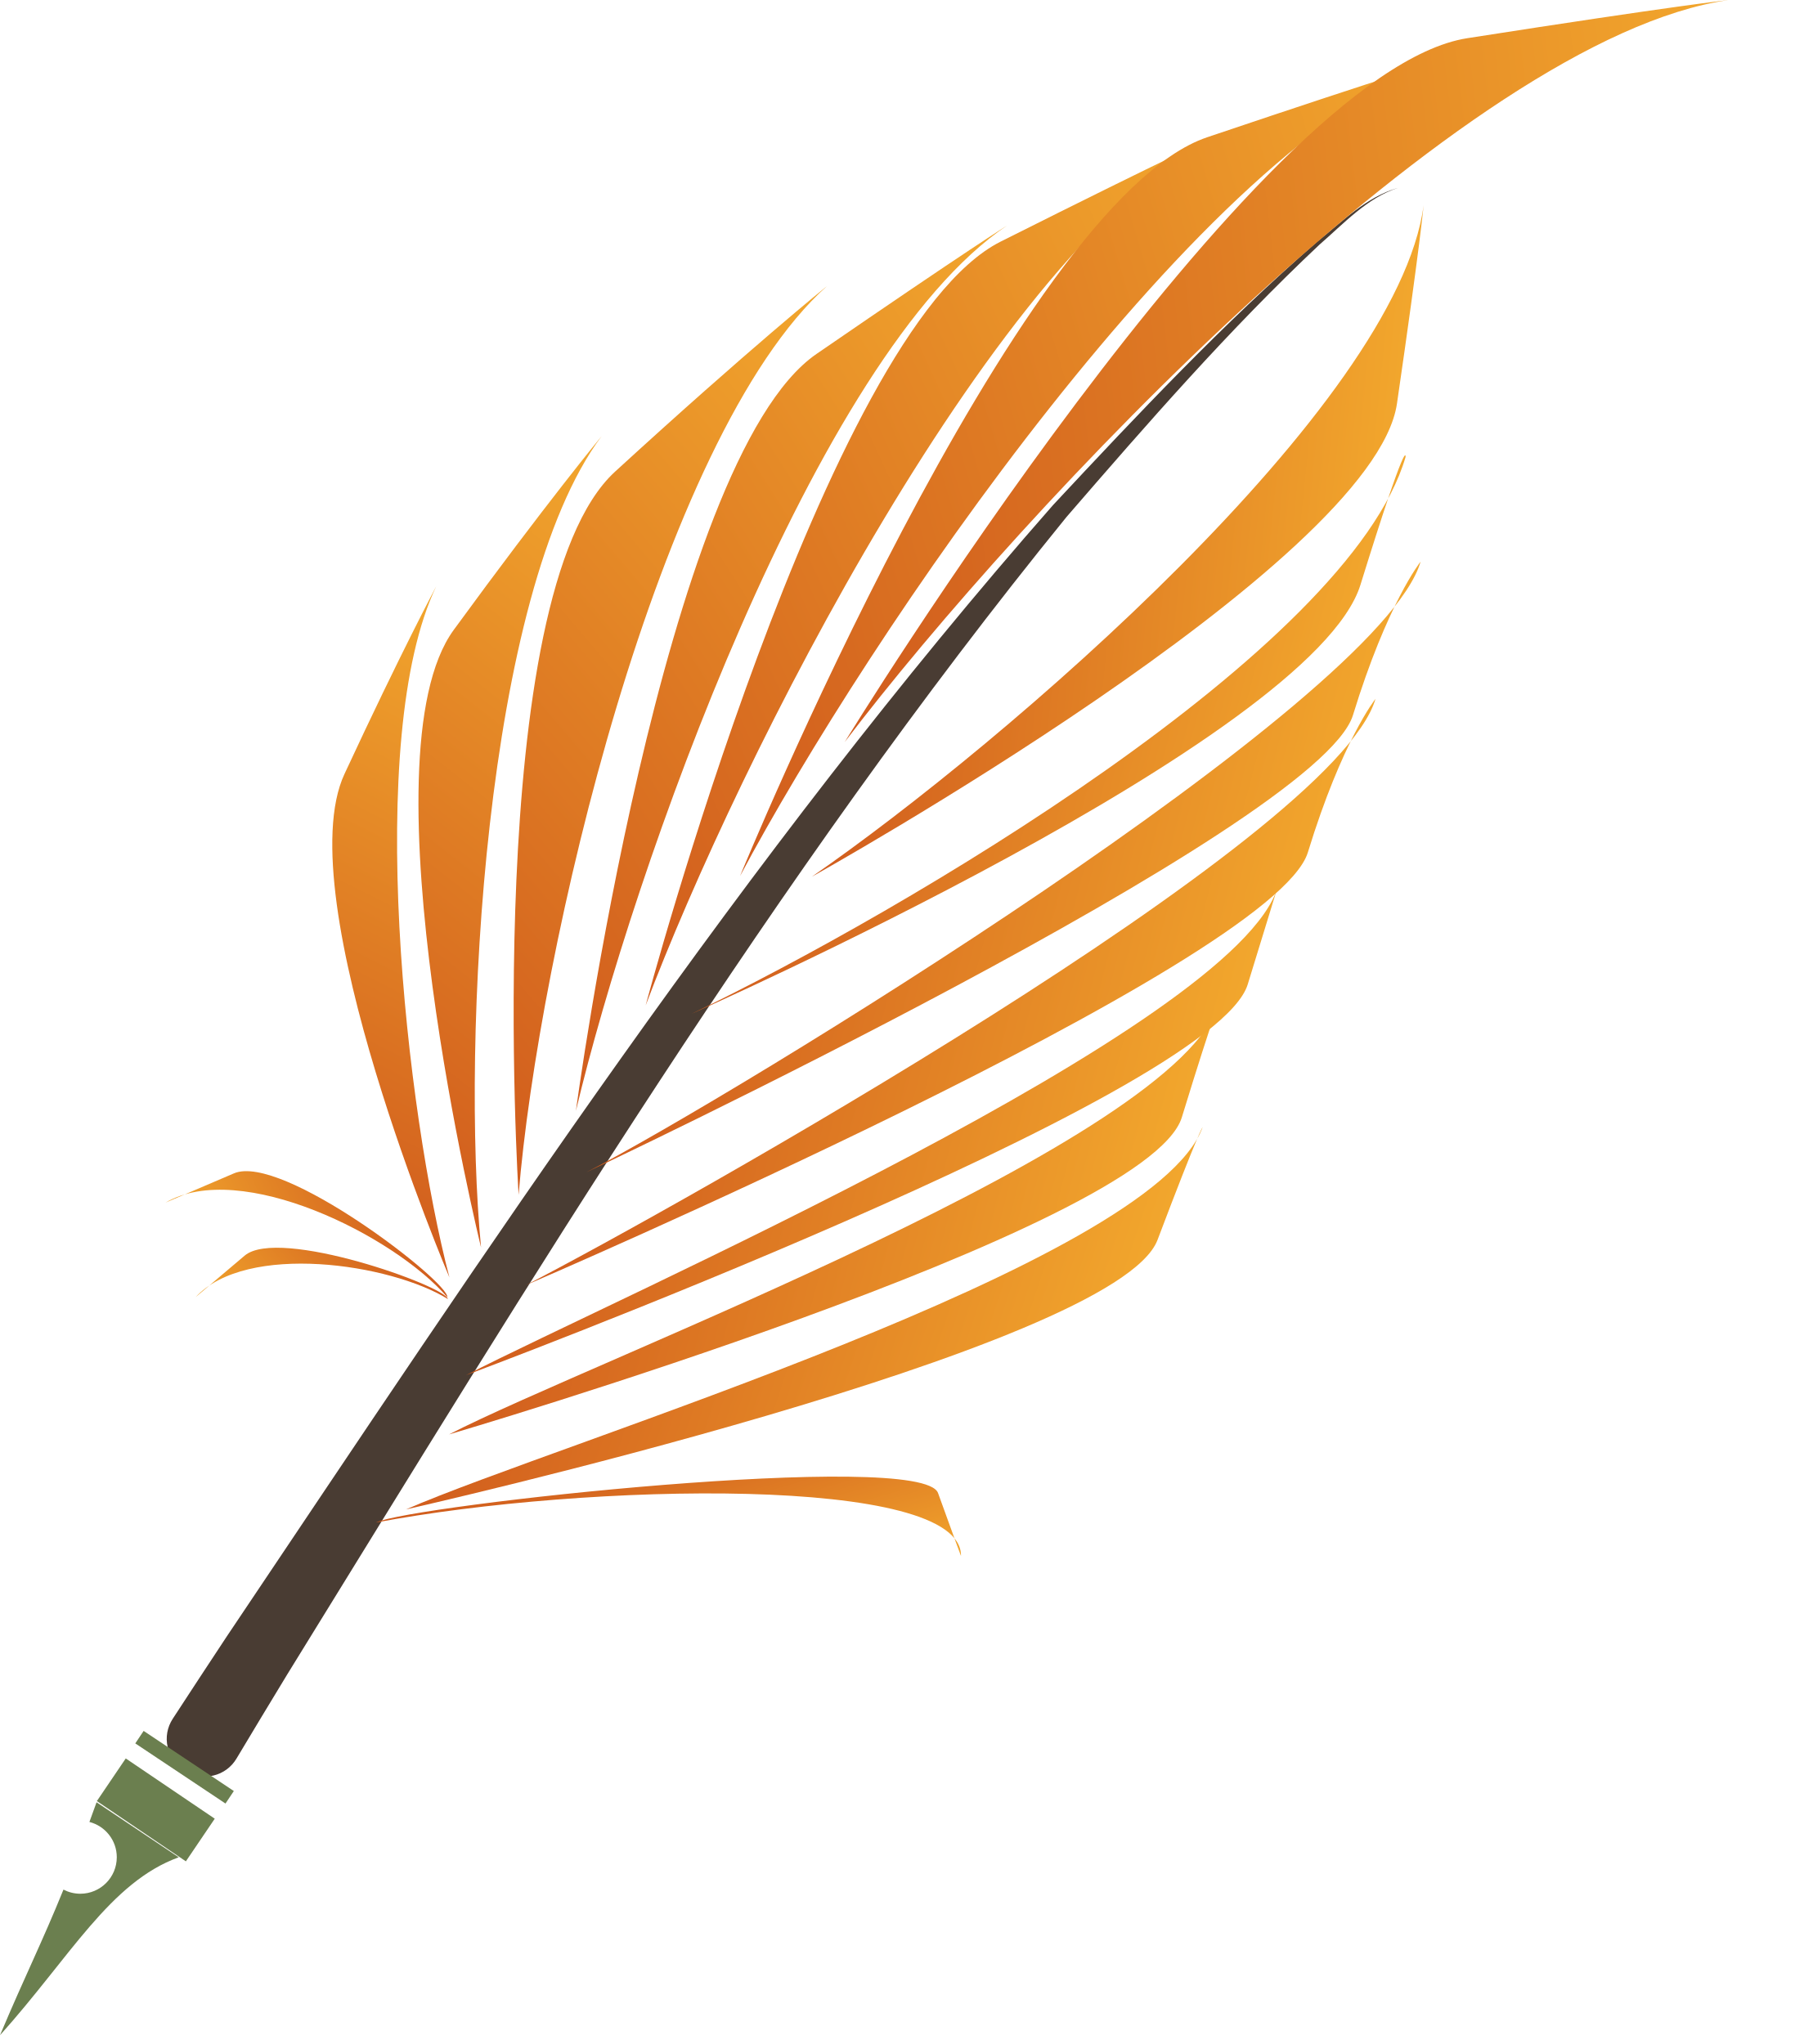
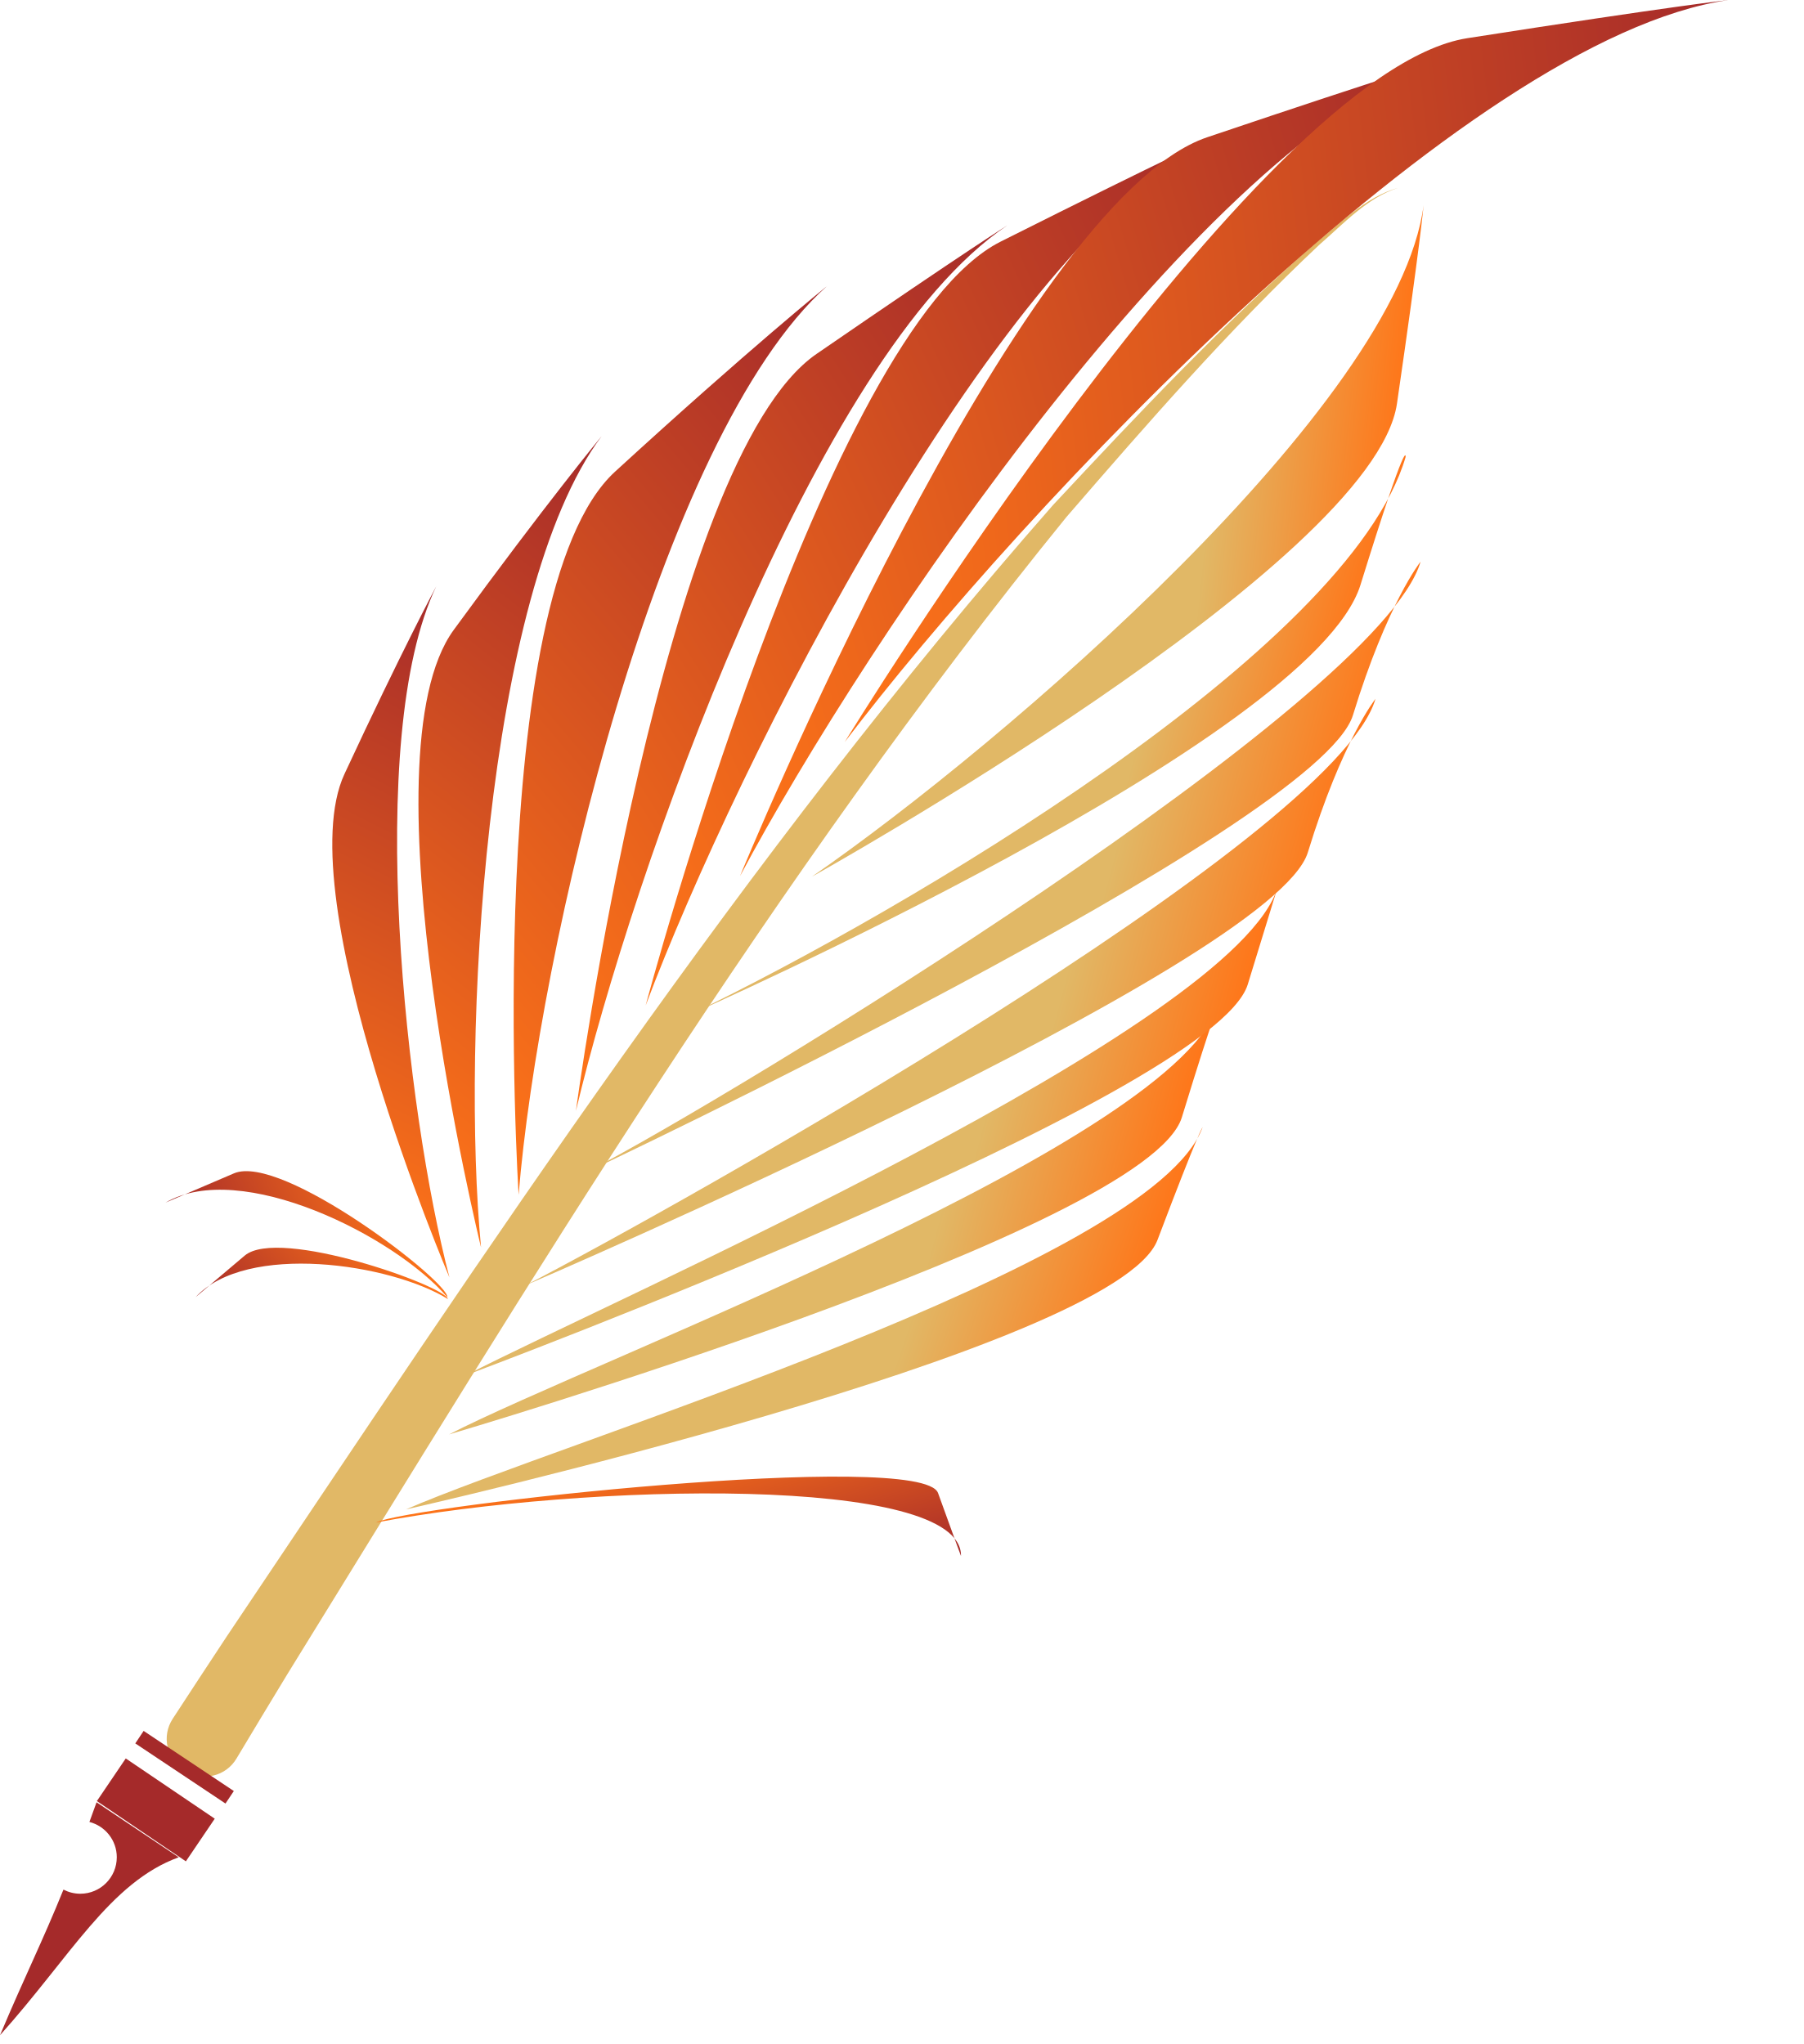
<svg xmlns="http://www.w3.org/2000/svg" width="120" height="136" viewBox="0 0 120 136" fill="none">
-   <path d="M11.486 114.369C11.125 114.925 11.003 115.598 11.154 116.244C11.304 116.89 11.714 117.456 12.288 117.813C12.862 118.17 13.55 118.288 14.196 118.137C14.842 117.987 15.392 117.58 15.731 117.011C15.731 117.011 15.731 117.011 15.731 117.011C16.822 115.183 17.964 113.295 19.098 111.426C35.337 85.112 51.46 58.377 70.946 34.398C76.361 28.136 81.763 21.933 87.768 16.283C89.398 14.872 90.929 13.174 93 12.5C90.891 13.098 89.291 14.743 87.602 16.097C81.365 21.531 75.716 27.537 70.054 33.602C49.504 57.007 32.381 83.12 15.085 108.884C13.875 110.718 12.664 112.559 11.486 114.369Z" fill="#493C33" />
-   <path d="M11.889 123.577C7.317 125.234 4.654 130.238 0 135.416C1.725 131.33 2.777 129.286 4.222 125.727C4.557 125.901 4.938 126.002 5.342 126.002C6.682 126.002 7.768 124.915 7.769 123.574C7.769 122.443 6.995 121.495 5.948 121.226C6.101 120.809 6.26 120.373 6.423 119.917L11.889 123.577ZM14.286 121.009L12.365 123.846L6.444 119.837L8.365 117L14.286 121.009ZM15.555 119.168L15 120L9 116L9.555 115.168L15.555 119.168Z" fill="#6B7F4F" />
-   <path d="M55.022 19.027C43.761 29.079 35.803 63.411 34.499 79.5C34.499 79.5 31.968 39.579 40.919 31.378C49.869 23.178 55.022 19.027 55.022 19.027Z" fill="url(#paint0_linear_279_184)" />
-   <path d="M40.022 29.018C32.195 39.469 30.695 69.42 32 83C32 83 23.995 50.39 30.185 41.909C36.374 33.428 40.022 29.018 40.022 29.018Z" fill="url(#paint1_linear_279_184)" />
-   <path d="M29.02 39.011C24.187 49.11 27.028 74.064 29.898 85C29.898 85 19.12 59.668 22.913 51.503C26.706 43.338 29.02 39.011 29.02 39.011Z" fill="url(#paint2_linear_279_184)" />
-   <path d="M11.011 80.017C16.002 77.106 26.235 82.222 29.762 86.32C29.86 85.282 18.74 76.707 15.562 78.071C12.384 79.436 11.011 80.017 11.011 80.017Z" fill="url(#paint3_linear_279_184)" />
-   <path d="M63.927 103.528C64.026 98.122 38.963 98.667 25.007 101.303C27.241 100.169 61.35 96.414 62.401 99.343C63.452 102.272 63.927 103.528 63.927 103.528Z" fill="url(#paint4_linear_279_184)" />
-   <path d="M13.015 86.305C16.408 82.653 25.959 84.069 29.796 86.432C29.634 85.573 18.55 81.612 16.275 83.545C13.999 85.478 13.015 86.305 13.015 86.305Z" fill="url(#paint5_linear_279_184)" />
-   <path d="M67 15.001C54.196 23.569 42.065 58.105 38.311 73.914C38.311 73.914 44.106 30.57 54.315 23.55C64.523 16.531 67 15.001 67 15.001Z" fill="url(#paint6_linear_279_184)" />
-   <path d="M81 9.001C66.436 16.078 49.034 50.748 42.95 66.899C42.95 66.899 54.926 21.919 66.563 16.077C78.2 10.235 81 9.001 81 9.001Z" fill="url(#paint7_linear_279_184)" />
-   <path d="M96 4.001C80.171 9.116 57.655 42.45 49.23 58.289C49.23 58.289 67.627 13.415 80.301 9.134C92.975 4.853 96 4.001 96 4.001Z" fill="url(#paint8_linear_279_184)" />
-   <path d="M115 0.001C97.472 2.498 67.873 33.982 56.194 49.371C56.194 49.371 83.537 4.739 97.605 2.542C111.673 0.344 115 0.001 115 0.001Z" fill="url(#paint9_linear_279_184)" />
-   <path d="M80.001 75C76.698 84.123 37.045 96.038 27.001 100.432C27.001 100.432 74.239 89.798 77.001 82.5C79.762 75.202 80.001 75 80.001 75Z" fill="url(#paint10_linear_279_184)" />
-   <path d="M81.132 66.668C78.42 75.984 39.612 90.414 29.869 95.441C29.869 95.441 76.33 81.805 78.618 74.345C80.906 66.885 81.132 66.668 81.132 66.668Z" fill="url(#paint11_linear_279_184)" />
-   <path d="M85.001 59C82.289 68.315 40.743 86.472 31 91.5C31 91.5 80.712 72.959 83.001 65.5C85.289 58.04 85.001 59 85.001 59Z" fill="url(#paint12_linear_279_184)" />
-   <path d="M91.501 46.5C88.789 55.815 44.743 80.472 35.001 85.5C35.001 85.5 84.712 64.176 87.001 56.717C89.289 49.257 91.501 46.5 91.501 46.5Z" fill="url(#paint13_linear_279_184)" />
-   <path d="M94.501 37.371C91.789 46.686 48.743 72.972 39.001 78C39.001 78 87.712 55.047 90.001 47.587C92.289 40.128 94.501 37.371 94.501 37.371Z" fill="url(#paint14_linear_279_184)" />
-   <path d="M94.702 13.657C92.97 26.952 66.836 49.453 54 58.336C54 58.336 91.375 37.523 92.93 26.852C94.485 16.18 94.702 13.657 94.702 13.657Z" fill="url(#paint15_linear_279_184)" />
-   <path d="M93.5 30.414C89.722 43.279 60.061 60.677 46 67.456C46 67.456 87.305 49.214 90.5 38.914C93.695 28.614 93.5 30.414 93.5 30.414Z" fill="url(#paint16_linear_279_184)" />
+   <path d="M11.484 114.369C11.123 114.925 11.001 115.598 11.152 116.244C11.302 116.89 11.712 117.456 12.286 117.813C12.86 118.17 13.549 118.288 14.194 118.137C14.84 117.987 15.39 117.58 15.729 117.011C15.729 117.011 15.729 117.011 15.729 117.011C16.82 115.183 17.962 113.295 19.096 111.426C35.335 85.112 51.458 58.377 70.944 34.398C76.359 28.136 81.761 21.933 87.766 16.284C89.396 14.872 90.927 13.174 92.998 12.5C90.889 13.098 89.289 14.743 87.6 16.097C81.363 21.531 75.714 27.537 70.052 33.602C49.502 57.007 32.379 83.12 15.083 108.884C13.873 110.718 12.662 112.559 11.484 114.369Z" fill="#E1B866" />
+   <path d="M11.889 123.577C7.317 125.234 4.654 130.238 0 135.416C1.725 131.33 2.777 129.286 4.222 125.727C4.557 125.901 4.938 126.002 5.342 126.002C6.682 126.002 7.768 124.915 7.769 123.574C7.769 122.443 6.995 121.495 5.948 121.226C6.101 120.809 6.26 120.373 6.423 119.917L11.889 123.577ZM14.286 121.009L12.365 123.846L6.444 119.837L8.365 117L14.286 121.009ZM15.555 119.168L15 120L9 116L9.555 115.168L15.555 119.168Z" fill="#A52A2A" />
+   <path d="M55.023 19.027C43.762 29.079 35.803 63.411 34.5 79.5C34.5 79.5 31.969 39.579 40.919 31.378C49.87 23.178 55.023 19.027 55.023 19.027Z" fill="url(#paint0_linear_326_162)" />
+   <path d="M40.023 29.018C32.196 39.469 30.696 69.42 32 83C32 83 23.995 50.39 30.185 41.909C36.375 33.428 40.023 29.018 40.023 29.018Z" fill="url(#paint1_linear_326_162)" />
+   <path d="M29.021 39.011C24.188 49.11 27.029 74.064 29.899 85C29.899 85 19.121 59.668 22.913 51.503C26.706 43.338 29.021 39.011 29.021 39.011Z" fill="url(#paint2_linear_326_162)" />
+   <path d="M11.011 80.017C16.003 77.105 26.236 82.222 29.762 86.319C29.861 85.282 18.741 76.707 15.562 78.071C12.384 79.436 11.011 80.017 11.011 80.017Z" fill="url(#paint3_linear_326_162)" />
+   <path d="M63.927 103.528C64.027 98.122 38.964 98.667 25.007 101.304C27.242 100.169 61.35 96.414 62.402 99.343C63.453 102.272 63.927 103.528 63.927 103.528Z" fill="url(#paint4_linear_326_162)" />
+   <path d="M13.015 86.305C16.409 82.653 25.959 84.069 29.796 86.432C29.634 85.573 18.551 81.612 16.276 83.545C14 85.478 13.015 86.305 13.015 86.305Z" fill="url(#paint5_linear_326_162)" />
+   <path d="M67.001 15.001C54.197 23.569 42.066 58.105 38.312 73.914C38.312 73.914 44.107 30.57 54.316 23.55C64.524 16.531 67.001 15.001 67.001 15.001Z" fill="url(#paint6_linear_326_162)" />
+   <path d="M81 9.001C66.437 16.078 49.035 50.748 42.951 66.899C42.951 66.899 54.927 21.919 66.564 16.077C78.201 10.235 81 9.001 81 9.001Z" fill="url(#paint7_linear_326_162)" />
+   <path d="M96 4.001C80.172 9.116 57.656 42.45 49.23 58.289C49.23 58.289 67.628 13.415 80.302 9.134C92.975 4.853 96 4.001 96 4.001Z" fill="url(#paint8_linear_326_162)" />
+   <path d="M115 0.001C97.472 2.498 67.873 33.982 56.194 49.371C56.194 49.371 83.537 4.739 97.605 2.542C111.673 0.344 115 0.001 115 0.001Z" fill="url(#paint9_linear_326_162)" />
+   <path d="M80 75C76.698 84.123 37.045 96.038 27 100.432C27 100.432 74.239 89.797 77 82.5C79.761 75.202 80 75 80 75Z" fill="url(#paint10_linear_326_162)" />
+   <path d="M81.133 66.668C78.421 75.984 39.613 90.413 29.87 95.441C29.87 95.441 76.331 81.804 78.619 74.345C80.907 66.885 81.133 66.668 81.133 66.668Z" fill="url(#paint11_linear_326_162)" />
+   <path d="M85.004 59C82.293 68.315 40.747 86.472 31.004 91.5C31.004 91.5 80.716 72.959 83.004 65.5C85.292 58.04 85.004 59 85.004 59Z" fill="url(#paint12_linear_326_162)" />
+   <path d="M91.5 46.5C88.789 55.815 44.743 80.472 35 85.5C35 85.5 84.712 64.176 87 56.717C89.288 49.257 91.5 46.5 91.5 46.5Z" fill="url(#paint13_linear_326_162)" />
+   <path d="M94.5 37.371C91.789 46.686 48.743 72.972 39 78C39 78 87.712 55.047 90 47.587C92.288 40.128 94.5 37.371 94.5 37.371Z" fill="url(#paint14_linear_326_162)" />
+   <path d="M94.702 13.657C92.97 26.953 66.836 49.453 54 58.336C54 58.336 91.375 37.523 92.93 26.852C94.485 16.18 94.702 13.657 94.702 13.657Z" fill="url(#paint15_linear_326_162)" />
+   <path d="M93.503 30.414C89.725 43.279 60.064 60.677 46.003 67.456C46.003 67.456 87.308 49.214 90.503 38.914C93.698 28.614 93.503 30.414 93.503 30.414Z" fill="url(#paint16_linear_326_162)" />
  <defs>
-     <linearGradient id="paint0_linear_279_184" x1="65.624" y1="31.484" x2="23.875" y2="67.016" gradientUnits="userSpaceOnUse">
-       <stop stop-color="#F2A72D" />
-       <stop offset="1" stop-color="#D15C1D" />
+     <linearGradient id="paint0_linear_326_162" x1="65.625" y1="31.484" x2="23.875" y2="67.016" gradientUnits="userSpaceOnUse">
+       <stop stop-color="#A52A2A" />
+       <stop offset="1" stop-color="#FF7518" />
    </linearGradient>
-     <linearGradient id="paint1_linear_279_184" x1="50.636" y1="37.347" x2="21.362" y2="74.653" gradientUnits="userSpaceOnUse">
-       <stop stop-color="#F2A72D" />
-       <stop offset="1" stop-color="#D15C1D" />
+     <linearGradient id="paint1_linear_326_162" x1="50.637" y1="37.347" x2="21.363" y2="74.653" gradientUnits="userSpaceOnUse">
+       <stop stop-color="#A52A2A" />
+       <stop offset="1" stop-color="#FF7518" />
    </linearGradient>
-     <linearGradient id="paint2_linear_279_184" x1="38.606" y1="43.846" x2="20.291" y2="80.153" gradientUnits="userSpaceOnUse">
-       <stop stop-color="#F2A72D" />
-       <stop offset="1" stop-color="#D15C1D" />
+     <linearGradient id="paint2_linear_326_162" x1="38.607" y1="43.846" x2="20.292" y2="80.153" gradientUnits="userSpaceOnUse">
+       <stop stop-color="#A52A2A" />
+       <stop offset="1" stop-color="#FF7518" />
    </linearGradient>
-     <linearGradient id="paint3_linear_279_184" x1="13.792" y1="86.145" x2="26.996" y2="80.154" gradientUnits="userSpaceOnUse">
-       <stop stop-color="#F2A72D" />
-       <stop offset="1" stop-color="#D15C1D" />
+     <linearGradient id="paint3_linear_326_162" x1="13.792" y1="86.145" x2="26.996" y2="80.154" gradientUnits="userSpaceOnUse">
+       <stop stop-color="#A52A2A" />
+       <stop offset="1" stop-color="#FF7518" />
    </linearGradient>
-     <linearGradient id="paint4_linear_279_184" x1="46.317" y1="108.646" x2="42.682" y2="96.139" gradientUnits="userSpaceOnUse">
-       <stop stop-color="#F2A72D" />
-       <stop offset="1" stop-color="#D15C1D" />
+     <linearGradient id="paint4_linear_326_162" x1="46.317" y1="108.646" x2="42.682" y2="96.139" gradientUnits="userSpaceOnUse">
+       <stop stop-color="#A52A2A" />
+       <stop offset="1" stop-color="#FF7518" />
    </linearGradient>
-     <linearGradient id="paint5_linear_279_184" x1="16.718" y1="90.495" x2="26.096" y2="82.208" gradientUnits="userSpaceOnUse">
-       <stop stop-color="#F2A72D" />
-       <stop offset="1" stop-color="#D15C1D" />
+     <linearGradient id="paint5_linear_326_162" x1="16.718" y1="90.495" x2="26.097" y2="82.208" gradientUnits="userSpaceOnUse">
+       <stop stop-color="#A52A2A" />
+       <stop offset="1" stop-color="#FF7518" />
    </linearGradient>
-     <linearGradient id="paint6_linear_279_184" x1="76.207" y1="29.466" x2="29.103" y2="59.448" gradientUnits="userSpaceOnUse">
-       <stop stop-color="#F2A72D" />
-       <stop offset="1" stop-color="#D15C1D" />
+     <linearGradient id="paint6_linear_326_162" x1="76.208" y1="29.466" x2="29.104" y2="59.448" gradientUnits="userSpaceOnUse">
+       <stop stop-color="#A52A2A" />
+       <stop offset="1" stop-color="#FF7518" />
    </linearGradient>
-     <linearGradient id="paint7_linear_279_184" x1="88.658" y1="25.746" x2="35.291" y2="50.153" gradientUnits="userSpaceOnUse">
-       <stop stop-color="#F2A72D" />
-       <stop offset="1" stop-color="#D15C1D" />
+     <linearGradient id="paint7_linear_326_162" x1="88.659" y1="25.746" x2="35.292" y2="50.153" gradientUnits="userSpaceOnUse">
+       <stop stop-color="#A52A2A" />
+       <stop offset="1" stop-color="#FF7518" />
    </linearGradient>
-     <linearGradient id="paint8_linear_279_184" x1="101.511" y1="22.566" x2="43.718" y2="39.723" gradientUnits="userSpaceOnUse">
-       <stop stop-color="#F2A72D" />
-       <stop offset="1" stop-color="#D15C1D" />
+     <linearGradient id="paint8_linear_326_162" x1="101.512" y1="22.566" x2="43.719" y2="39.723" gradientUnits="userSpaceOnUse">
+       <stop stop-color="#A52A2A" />
+       <stop offset="1" stop-color="#FF7518" />
    </linearGradient>
-     <linearGradient id="paint9_linear_279_184" x1="117.46" y1="20.942" x2="53.734" y2="28.429" gradientUnits="userSpaceOnUse">
-       <stop stop-color="#F2A72D" />
-       <stop offset="1" stop-color="#D15C1D" />
+     <linearGradient id="paint9_linear_326_162" x1="117.46" y1="20.942" x2="53.734" y2="28.429" gradientUnits="userSpaceOnUse">
+       <stop stop-color="#A52A2A" />
+       <stop offset="1" stop-color="#FF7518" />
    </linearGradient>
-     <linearGradient id="paint10_linear_279_184" x1="73.553" y1="94.385" x2="33.448" y2="81.047" gradientUnits="userSpaceOnUse">
-       <stop stop-color="#F2A72D" />
-       <stop offset="1" stop-color="#D15C1D" />
+     <linearGradient id="paint10_linear_326_162" x1="73.552" y1="94.385" x2="33.448" y2="81.046" gradientUnits="userSpaceOnUse">
+       <stop stop-color="#FF7518" />
+       <stop offset="0.341" stop-color="#E1B866" />
    </linearGradient>
-     <linearGradient id="paint11_linear_279_184" x1="75.938" y1="86.427" x2="35.062" y2="75.683" gradientUnits="userSpaceOnUse">
-       <stop stop-color="#F2A72D" />
-       <stop offset="1" stop-color="#D15C1D" />
+     <linearGradient id="paint11_linear_326_162" x1="75.939" y1="86.427" x2="35.063" y2="75.683" gradientUnits="userSpaceOnUse">
+       <stop stop-color="#FF7518" />
+       <stop offset="0.341" stop-color="#E1B866" />
    </linearGradient>
-     <linearGradient id="paint12_linear_279_184" x1="79.267" y1="80.818" x2="36.746" y2="69.641" gradientUnits="userSpaceOnUse">
-       <stop stop-color="#F2A72D" />
-       <stop offset="1" stop-color="#D15C1D" />
+     <linearGradient id="paint12_linear_326_162" x1="79.27" y1="80.818" x2="36.749" y2="69.641" gradientUnits="userSpaceOnUse">
+       <stop stop-color="#FF7518" />
+       <stop offset="0.341" stop-color="#E1B866" />
    </linearGradient>
-     <linearGradient id="paint13_linear_279_184" x1="84.88" y1="71.685" x2="41.62" y2="60.314" gradientUnits="userSpaceOnUse">
-       <stop stop-color="#F2A72D" />
-       <stop offset="1" stop-color="#D15C1D" />
+     <linearGradient id="paint13_linear_326_162" x1="84.88" y1="71.685" x2="41.62" y2="60.314" gradientUnits="userSpaceOnUse">
+       <stop stop-color="#FF7518" />
+       <stop offset="0.341" stop-color="#E1B866" />
    </linearGradient>
-     <linearGradient id="paint14_linear_279_184" x1="87.713" y1="63.195" x2="45.788" y2="52.175" gradientUnits="userSpaceOnUse">
-       <stop stop-color="#F2A72D" />
-       <stop offset="1" stop-color="#D15C1D" />
+     <linearGradient id="paint14_linear_326_162" x1="87.712" y1="63.195" x2="45.788" y2="52.175" gradientUnits="userSpaceOnUse">
+       <stop stop-color="#FF7518" />
+       <stop offset="0.341" stop-color="#E1B866" />
    </linearGradient>
-     <linearGradient id="paint15_linear_279_184" x1="92.232" y1="37.825" x2="56.471" y2="34.168" gradientUnits="userSpaceOnUse">
-       <stop stop-color="#F2A72D" />
-       <stop offset="1" stop-color="#D15C1D" />
+     <linearGradient id="paint15_linear_326_162" x1="92.232" y1="37.825" x2="56.471" y2="34.168" gradientUnits="userSpaceOnUse">
+       <stop stop-color="#FF7518" />
+       <stop offset="0.341" stop-color="#E1B866" />
    </linearGradient>
-     <linearGradient id="paint16_linear_279_184" x1="87.4" y1="53.535" x2="52.129" y2="44.228" gradientUnits="userSpaceOnUse">
-       <stop stop-color="#F2A72D" />
-       <stop offset="1" stop-color="#D15C1D" />
+     <linearGradient id="paint16_linear_326_162" x1="87.402" y1="53.535" x2="52.132" y2="44.228" gradientUnits="userSpaceOnUse">
+       <stop stop-color="#FF7518" />
+       <stop offset="0.341" stop-color="#E1B866" />
    </linearGradient>
  </defs>
</svg>
